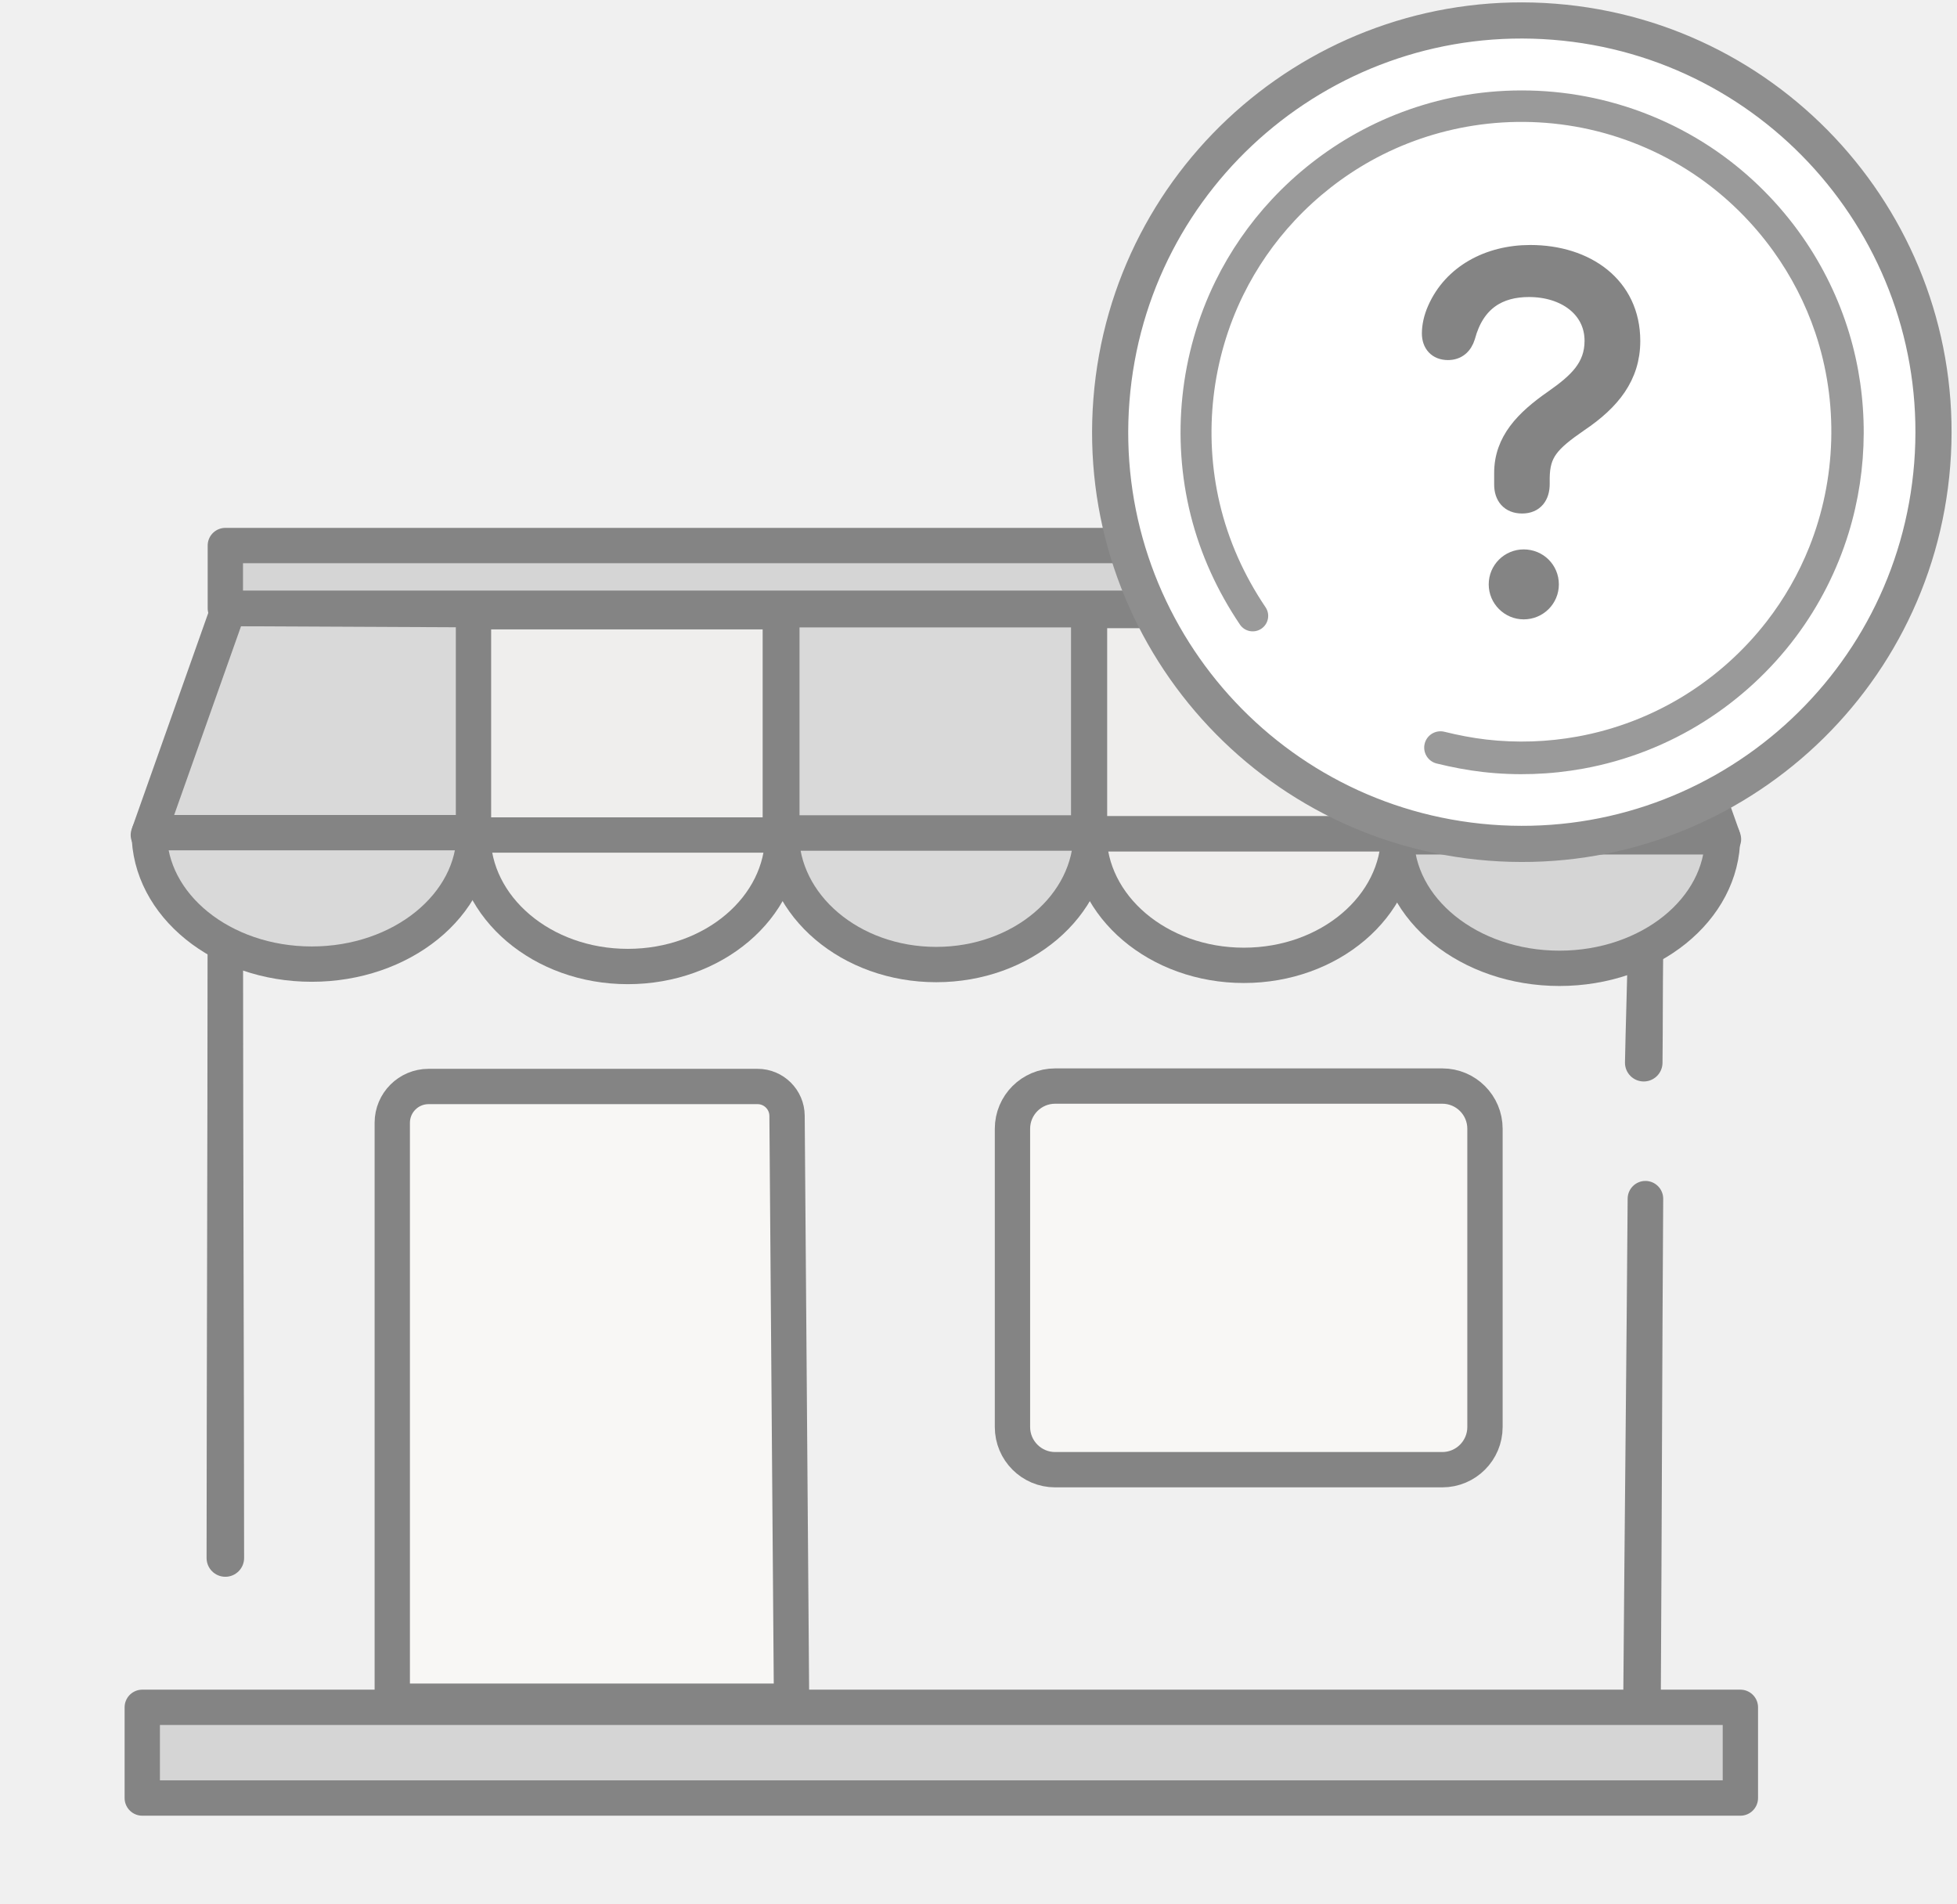
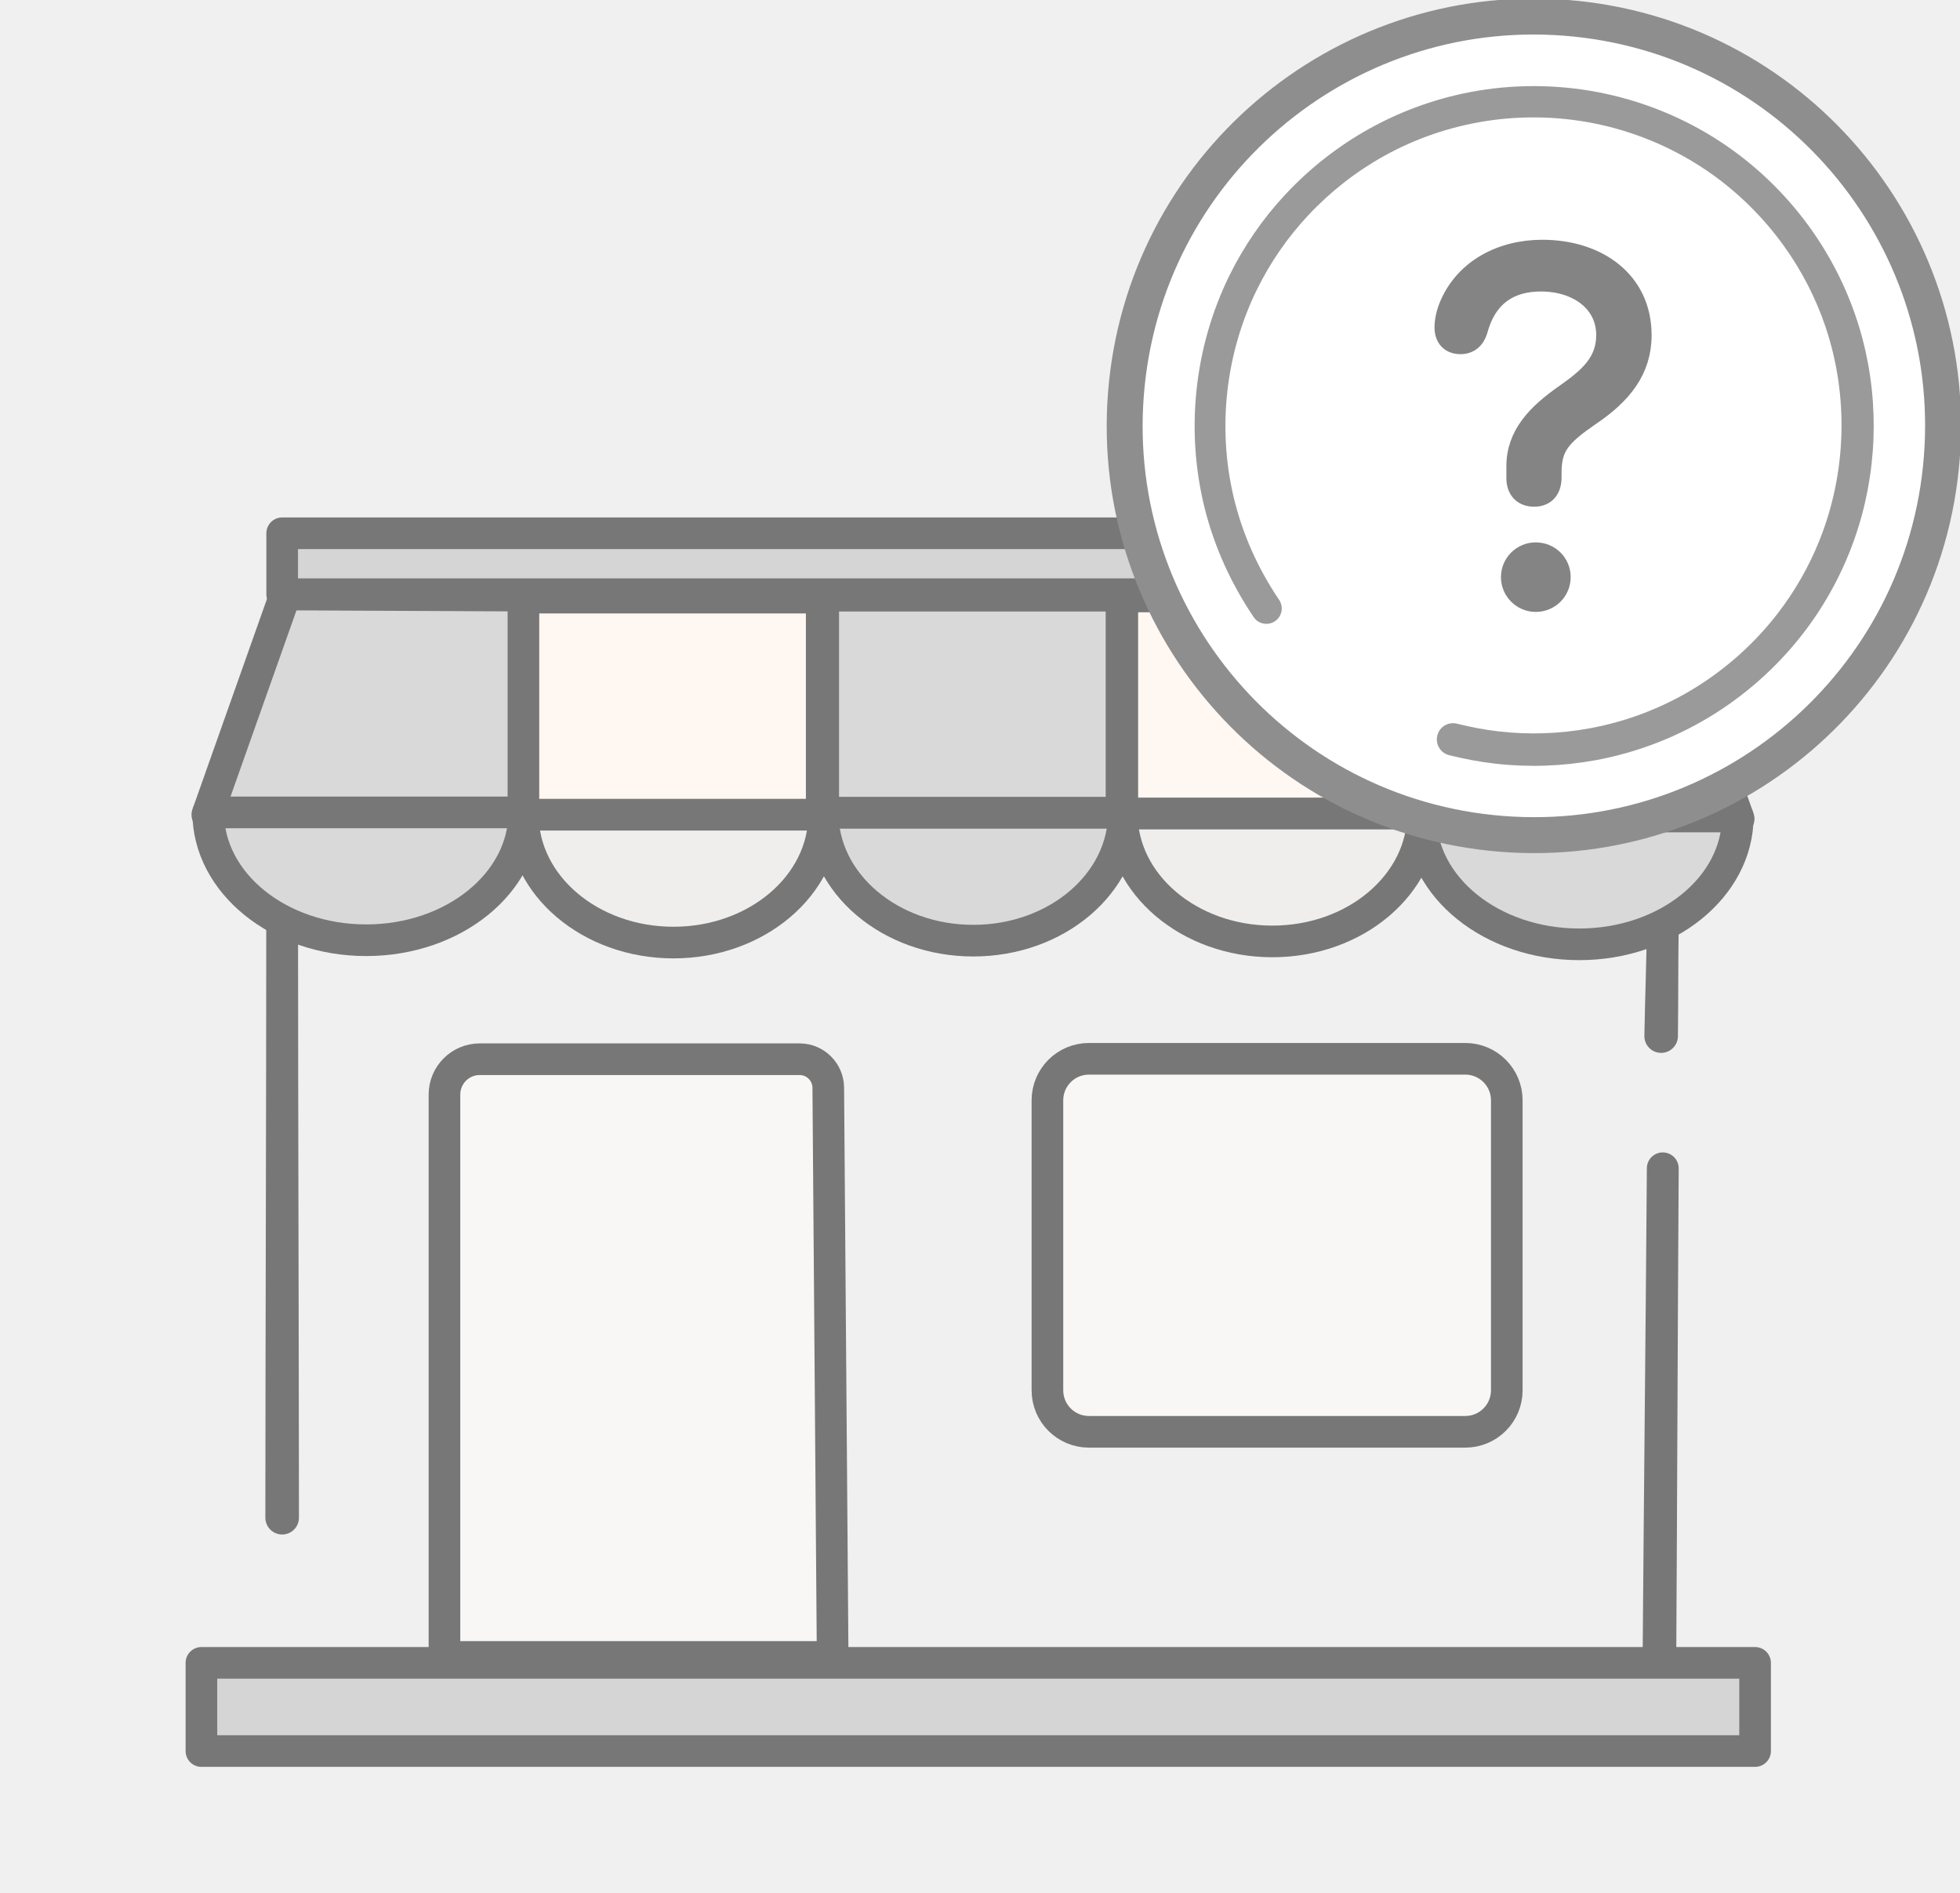
- <svg xmlns="http://www.w3.org/2000/svg" xmlns:ns1="http://vectornator.io" height="100%" stroke-miterlimit="10" style="fill-rule:nonzero;clip-rule:evenodd;stroke-linecap:round;stroke-linejoin:round;" version="1.1" viewBox="0 0 1052.73 1024" width="100%" xml:space="preserve">
+ <svg xmlns="http://www.w3.org/2000/svg" xmlns:ns1="http://vectornator.io" height="100%" stroke-miterlimit="10" style="fill-rule:nonzero;clip-rule:evenodd;stroke-linecap:round;stroke-linejoin:round;" version="1.1" viewBox="0 0 689.552 665.697" width="100%" xml:space="preserve">
  <defs />
  <clipPath id="ArtboardFrame">
-     <rect height="1024" width="1052.73" x="0" y="0" />
+     <rect height="665.697" width="689.552" x="0" y="0" />
  </clipPath>
  <g clip-path="url(#ArtboardFrame)" id="Capa-2" ns1:layerName="Capa 2" visibility="hidden">
    <path d="M-9.09495e-13 0L2746 0L2746 1113L735.623 1113L-9.09495e-13 1113L-9.09495e-13 0Z" fill="#454545" fill-rule="nonzero" opacity="1" stroke="#084444" stroke-linecap="butt" stroke-linejoin="round" stroke-width="0.746" ns1:layerName="Rectángulo 1" />
  </g>
-   <g id="Capa-3" opacity="0.1" ns1:layerName="Capa 3" />
-   <g id="Capa-4" ns1:layerName="Capa 4">
-     <path d="M120.769 479.011L120.769 916.933L883.307 916.933L883.307 479.011" fill="#f0f0f0" fill-rule="nonzero" opacity="1" stroke="none" ns1:layerName="Curva 1" />
-     <path d="M211.015 915.027L211.015 603.912C211.015 593.125 219.76 584.382 230.546 584.382L407.522 584.382C416.212 584.382 423.31 591.426 423.377 600.115L425.798 915.027L211.015 915.027Z" fill="#f8f7f5" fill-rule="nonzero" opacity="1" stroke="#848484" stroke-linecap="butt" stroke-linejoin="round" stroke-width="19" ns1:layerName="Curva 3" />
-     <path d="M544.637 607.118C544.637 594.435 554.919 584.153 567.603 584.153L775.851 584.153C788.535 584.153 798.815 594.435 798.815 607.118L798.815 767.533C798.815 780.216 788.535 790.498 775.851 790.498L567.603 790.498C554.919 790.498 544.637 780.216 544.637 767.533L544.637 607.118Z" fill="#f8f7f5" fill-rule="nonzero" opacity="1" stroke="#848484" stroke-linecap="butt" stroke-linejoin="round" stroke-width="19" ns1:layerName="Rectángulo 1" />
-     <path d="M76.53 918.309L936.2 918.309L936.2 967.102L76.53 967.102L76.53 918.309Z" fill="#d5d5d5" fill-rule="nonzero" opacity="1" stroke="#848484" stroke-linecap="butt" stroke-linejoin="round" stroke-width="19" ns1:layerName="Rectángulo 2" />
-     <path d="M883.81 329.574L927.115 451.396L751.278 450.295L750.319 330.196L883.81 329.574Z" fill="#d5d5d5" fill-rule="nonzero" opacity="1" stroke="#848484" stroke-linecap="butt" stroke-linejoin="round" stroke-width="19" ns1:layerName="Curva 4" />
-     <path d="M586.081 328.39L751.135 328.39L751.135 448.531L586.081 448.531L586.081 328.39Z" fill="#efeeed" fill-rule="nonzero" opacity="1" stroke="#848484" stroke-linecap="butt" stroke-linejoin="round" stroke-width="19" ns1:layerName="Rectángulo 3" />
-     <path d="M751.152 450.111L926.627 450.111C926.627 489.166 887.342 520.827 838.889 520.827C790.437 520.827 751.152 489.166 751.152 450.111Z" fill="#d5d5d5" fill-rule="nonzero" opacity="1" stroke="#848484" stroke-linecap="butt" stroke-linejoin="round" stroke-width="19" ns1:layerName="Óvalo 6" />
-     <path d="M122.949 327.313L79.791 449.134L255.021 448.034L255.977 327.934L122.949 327.313Z" fill="#d9d9d9" fill-rule="nonzero" opacity="1" stroke="#848484" stroke-linecap="butt" stroke-linejoin="round" stroke-width="19" ns1:layerName="Curva 5" />
-     <path d="M255.147 447.85L80.282 447.85C80.282 486.905 119.427 518.566 167.714 518.566C216.002 518.566 255.147 486.905 255.147 447.85Z" fill="#d9d9d9" fill-rule="nonzero" opacity="1" stroke="#848484" stroke-linecap="butt" stroke-linejoin="round" stroke-width="19" ns1:layerName="Óvalo 7" />
-     <path d="M585.781 448.509L752.448 448.509C752.448 487.564 715.138 519.225 669.114 519.225C623.09 519.225 585.781 487.564 585.781 448.509Z" fill="#efeeed" fill-rule="nonzero" opacity="1" stroke="#848484" stroke-linecap="butt" stroke-linejoin="round" stroke-width="19" ns1:layerName="Óvalo 8" />
-     <path d="M420.586 327.963L585.639 327.963L585.639 448.103L420.586 448.103L420.586 327.963Z" fill="#d9d9d9" fill-rule="nonzero" opacity="1" stroke="#848484" stroke-linecap="butt" stroke-linejoin="round" stroke-width="19" ns1:layerName="Rectángulo 4" />
-     <path d="M420.285 448.082L586.953 448.082C586.953 487.137 549.643 518.798 503.619 518.798C457.595 518.798 420.285 487.137 420.285 448.082Z" fill="#d9d9d9" fill-rule="nonzero" opacity="1" stroke="#848484" stroke-linecap="butt" stroke-linejoin="round" stroke-width="19" ns1:layerName="Óvalo 9" />
-     <path d="M254.699 329.018L419.752 329.018L419.752 449.158L254.699 449.158L254.699 329.018Z" fill="#efeeed" fill-rule="nonzero" opacity="1" stroke="#848484" stroke-linecap="butt" stroke-linejoin="round" stroke-width="19" ns1:layerName="Rectángulo 5" />
-     <path d="M254.398 449.137L421.066 449.137C421.066 488.192 383.756 519.853 337.732 519.853C291.708 519.853 254.398 488.192 254.398 449.137Z" fill="#efeeed" fill-rule="nonzero" opacity="1" stroke="#848484" stroke-linecap="butt" stroke-linejoin="round" stroke-width="19" ns1:layerName="Óvalo 10" />
-     <path d="M121.213 293.426L884.216 293.426L884.216 327.134L121.213 327.134L121.213 293.426Z" fill="#d5d5d5" fill-rule="nonzero" opacity="1" stroke="#848484" stroke-linecap="butt" stroke-linejoin="round" stroke-width="19" ns1:layerName="Rectángulo 6" />
-     <g opacity="1" ns1:layerName="Línea 1">
-       <path d="M885.188 635.188C879.913 635.152 875.598 639.412 875.562 644.688C874.919 733.782 873.9 822.874 873.219 911.969C873.181 917.54 877.678 922.087 883.25 922.125C888.822 922.163 893.368 917.666 893.406 912.094C893.937 822.998 894.118 733.908 894.688 644.812C894.723 639.538 890.462 635.223 885.188 635.188Z" fill="#848484" stroke="none" />
-     </g>
-     <g opacity="1" ns1:layerName="Línea 3">
-       <path d="M885.281 502.438C880.007 502.357 875.643 506.569 875.562 511.844C875.223 531.709 874.503 551.572 874.125 571.438C874.04 577.009 878.492 581.603 884.062 581.688C889.634 581.772 894.227 577.321 894.312 571.75C894.541 551.883 894.421 532.023 894.688 512.156C894.768 506.882 890.556 502.518 885.281 502.438Z" fill="#848484" stroke="none" />
-     </g>
-     <g opacity="1" ns1:layerName="Línea 2">
-       <path d="M121.219 502.438C115.944 502.438 111.656 506.725 111.656 512C111.619 620.669 111.2 729.331 111.125 838C111.125 843.572 115.647 848.094 121.219 848.094C126.79 848.094 131.312 843.572 131.312 838C131.237 729.331 130.787 620.669 130.75 512C130.75 506.725 126.494 502.438 121.219 502.438Z" fill="#848484" stroke="none" />
-     </g>
-     <path d="M597.872 215.132C607.439 93.207 714.035 2.123 835.96 11.69C957.886 21.257 1048.97 127.853 1039.4 249.778C1029.84 371.703 923.24 462.788 801.314 453.221C679.389 443.654 588.305 337.058 597.872 215.132Z" fill="#ffffff" fill-rule="nonzero" opacity="1" stroke="#8e8e8e" stroke-linecap="butt" stroke-linejoin="round" stroke-width="19.444" ns1:layerName="Óvalo 11" />
-     <g opacity="1" ns1:layerName="Óvalo 12">
-       <path d="M822.969 48.688C811.448 48.419 799.903 49.208 788.531 51.094C767.844 54.523 747.789 61.547 729.469 71.75C712.668 81.107 697.341 93.132 684.219 107.188C671.996 120.279 661.706 135.173 653.812 151.25C634.752 190.069 630.013 235.244 640.531 277.188C645.803 298.211 654.892 317.991 667 335.938C669.568 339.745 674.724 340.724 678.531 338.156C682.339 335.588 683.35 330.433 680.781 326.625C669.243 309.516 660.817 290.803 656.094 270.688C647.299 233.229 651.826 193.153 668.812 158.625C675.994 144.027 685.358 130.476 696.469 118.594C708.412 105.821 722.338 94.899 737.625 86.406C754.665 76.94 773.371 70.573 792.625 67.562C813.308 64.329 834.572 65.024 855 69.594C876.1 74.314 896.25 83.168 913.969 95.562C929.363 106.331 942.9 119.755 953.875 135C963.545 148.432 971.221 163.28 976.5 178.969C989.067 216.315 987.869 257.695 973.25 294.281C967.531 308.595 959.79 322.102 950.344 334.281C938.113 350.05 923.031 363.597 906.062 374.094C888.51 384.952 868.934 392.465 848.625 396.156C832.494 399.088 815.914 399.654 799.625 397.781C791.985 396.903 784.462 395.436 777 393.594C772.29 392.432 767.537 395.29 766.375 400C765.213 404.71 768.103 409.494 772.812 410.656C781 412.674 789.242 414.259 797.625 415.219C815.625 417.281 833.958 416.653 851.781 413.406C874.852 409.204 897.1 400.526 916.906 387.969C935.844 375.962 952.588 360.511 966.031 342.562C978.604 325.777 988.231 306.821 994.406 286.781C1005.14 251.937 1005.29 214.028 994.719 179.125C989.146 160.718 980.628 143.211 969.625 127.438C957.183 109.601 941.594 93.968 923.75 81.531C903.778 67.611 881.05 57.814 857.25 52.719C845.978 50.306 834.489 48.956 822.969 48.688Z" fill="#9a9a9a" stroke="none" />
-     </g>
-     <path d="M818.793 271.5C825.753 271.5 828.935 266.728 828.935 260.364L828.935 256.983C829.134 243.858 833.807 238.389 849.719 227.452C866.82 215.917 877.658 202.593 877.658 183.402C877.658 153.573 853.393 136.47 823.168 136.47C800.696 136.47 781.009 147.11 772.557 166.3C770.469 170.974 769.574 175.548 769.574 179.326C769.574 184.993 772.855 188.971 778.92 188.971C783.992 188.971 787.372 185.988 788.864 181.116C793.934 162.223 806.464 155.064 822.472 155.064C841.863 155.064 857.075 166.002 857.075 183.303C857.075 197.522 848.228 205.477 835.498 214.426C819.887 225.264 808.452 236.898 808.452 254.398L808.452 260.662C808.452 267.026 811.932 271.5 818.793 271.5ZM819.643 328.44C827.597 328.44 833.862 322.076 833.862 314.321C833.862 306.466 827.597 300.201 819.643 300.201C811.888 300.201 805.523 306.466 805.523 314.321C805.523 322.076 811.888 328.44 819.643 328.44Z" fill="#848484" fill-rule="nonzero" opacity="1" stroke="#848484" stroke-linecap="round" stroke-linejoin="round" stroke-width="9.394" ns1:layerName="Curva 6" />
+   <g clip-path="url(#ArtboardFrame)" id="Capa-4" ns1:layerName="Capa 4">
+     <path d="M98.989 305.563L98.989 584.005L583.83 584.005L583.83 305.563" fill="#f0f0f0" fill-rule="nonzero" opacity="1" stroke="none" ns1:layerName="Curva 1" />
+     <path d="M156.369 582.793L156.369 384.978C156.369 378.119 161.93 372.56 168.788 372.56L281.314 372.56C286.839 372.56 291.352 377.039 291.395 382.564L292.934 582.793L156.369 582.793Z" fill="#f8f7f5" fill-rule="nonzero" opacity="1" stroke="#777777" stroke-linecap="butt" stroke-linejoin="round" stroke-width="11.127" ns1:layerName="Curva 3" />
+     <path d="M368.495 387.016C368.495 378.952 375.032 372.415 383.097 372.415L515.507 372.415C523.572 372.415 530.108 378.952 530.108 387.016L530.108 489.013C530.108 497.077 523.572 503.614 515.507 503.614L383.097 503.614C375.032 503.614 368.495 497.077 368.495 489.013L368.495 387.016Z" fill="#f8f7f5" fill-rule="nonzero" opacity="1" stroke="#777777" stroke-linecap="butt" stroke-linejoin="round" stroke-width="11.127" ns1:layerName="Rectángulo 1" />
+     <path d="M70.86 584.88L617.461 584.88L617.461 615.904L70.86 615.904L70.86 584.88Z" fill="#d5d5d5" fill-rule="nonzero" opacity="1" stroke="#777777" stroke-linecap="butt" stroke-linejoin="round" stroke-width="11.127" ns1:layerName="Rectángulo 2" />
+     <path d="M584.15 210.547L611.685 288.004L499.883 287.304L499.273 210.942L584.15 210.547Z" fill="#d5d5d5" fill-rule="nonzero" opacity="1" stroke="#777777" stroke-linecap="butt" stroke-linejoin="round" stroke-width="11.127" ns1:layerName="Curva 4" />
+     <path d="M394.846 209.794L499.792 209.794L499.792 286.183L394.846 286.183L394.846 209.794Z" fill="#fff7f2" fill-rule="nonzero" opacity="1" stroke="#777777" stroke-linecap="butt" stroke-linejoin="round" stroke-width="11.127" ns1:layerName="Rectángulo 3" />
+     <path d="M499.803 287.187L611.374 287.187C611.374 312.02 586.396 332.15 555.588 332.15C524.781 332.15 499.803 312.02 499.803 287.187Z" fill="#d9d9d9" fill-rule="nonzero" opacity="1" stroke="#777777" stroke-linecap="butt" stroke-linejoin="round" stroke-width="11.127" ns1:layerName="Óvalo 6" />
+     <path d="M100.375 209.109L72.934 286.566L184.349 285.867L184.957 209.504L100.375 209.109Z" fill="#d9d9d9" fill-rule="nonzero" opacity="1" stroke="#777777" stroke-linecap="butt" stroke-linejoin="round" stroke-width="11.127" ns1:layerName="Curva 5" />
+     <path d="M184.43 285.75L73.246 285.75C73.246 310.582 98.135 330.713 128.837 330.713C159.54 330.713 184.43 310.582 184.43 285.75Z" fill="#d9d9d9" fill-rule="nonzero" opacity="1" stroke="#777777" stroke-linecap="butt" stroke-linejoin="round" stroke-width="11.127" ns1:layerName="Óvalo 7" />
+     <path d="M394.655 286.169L500.627 286.169C500.627 311.001 476.904 331.132 447.641 331.132C418.377 331.132 394.655 311.001 394.655 286.169Z" fill="#efeeed" fill-rule="nonzero" opacity="1" stroke="#777777" stroke-linecap="butt" stroke-linejoin="round" stroke-width="11.127" ns1:layerName="Óvalo 8" />
+     <path d="M289.62 209.522L394.565 209.522L394.565 285.911L289.62 285.911L289.62 209.522Z" fill="#d9d9d9" fill-rule="nonzero" opacity="1" stroke="#777777" stroke-linecap="butt" stroke-linejoin="round" stroke-width="11.127" ns1:layerName="Rectángulo 4" />
+     <path d="M289.429 285.897L395.401 285.897C395.401 310.729 371.678 330.86 342.415 330.86C313.151 330.86 289.429 310.729 289.429 285.897Z" fill="#d9d9d9" fill-rule="nonzero" opacity="1" stroke="#777777" stroke-linecap="butt" stroke-linejoin="round" stroke-width="11.127" ns1:layerName="Óvalo 9" />
+     <path d="M184.145 210.193L289.09 210.193L289.09 286.581L184.145 286.581L184.145 210.193Z" fill="#fff7f2" fill-rule="nonzero" opacity="1" stroke="#777777" stroke-linecap="butt" stroke-linejoin="round" stroke-width="11.127" ns1:layerName="Rectángulo 5" />
+     <path d="M183.953 286.568L289.925 286.568C289.925 311.4 266.203 331.531 236.939 331.531C207.676 331.531 183.953 311.4 183.953 286.568Z" fill="#efeeed" fill-rule="nonzero" opacity="1" stroke="#777777" stroke-linecap="butt" stroke-linejoin="round" stroke-width="11.127" ns1:layerName="Óvalo 10" />
+     <path d="M99.271 187.563L584.408 187.563L584.408 208.995L99.271 208.995L99.271 187.563Z" fill="#d5d5d5" fill-rule="nonzero" opacity="1" stroke="#777777" stroke-linecap="butt" stroke-linejoin="round" stroke-width="11.127" ns1:layerName="Rectángulo 6" />
+     <path d="M585.026 405.341C581.937 405.319 579.404 407.815 579.383 410.904C578.976 467.553 578.342 524.2 577.913 580.849C577.89 584.111 580.531 586.768 583.794 586.789C587.057 586.812 589.713 584.191 589.735 580.928C590.077 524.279 590.225 467.633 590.59 410.983C590.611 407.894 588.115 405.361 585.026 405.341Z" fill="#777777" fill-rule="nonzero" opacity="1" stroke="none" ns1:layerName="path" />
+     <path d="M585.066 320.955C581.977 320.908 579.45 323.37 579.403 326.458C579.189 339.09 578.746 351.7 578.509 364.33C578.459 367.593 581.048 370.281 584.31 370.331C587.573 370.38 590.262 367.791 590.311 364.529C590.46 351.897 590.398 339.249 590.569 326.617C590.616 323.529 588.154 321.002 585.066 320.955Z" fill="#777777" fill-rule="nonzero" opacity="1" stroke="none" ns1:layerName="path" />
+     <path d="M99.275 320.935C96.185 320.935 93.671 323.448 93.671 326.538C93.649 395.633 93.397 464.723 93.353 533.817C93.353 537.08 96.011 539.739 99.275 539.738C102.538 539.738 105.176 537.08 105.176 533.817C105.132 464.723 104.879 395.633 104.858 326.538C104.858 323.448 102.363 320.935 99.275 320.935Z" fill="#777777" fill-rule="nonzero" opacity="1" stroke="none" ns1:layerName="path" />
+     <path d="M396.117 138.523C402.336 59.262 471.632 0.05 550.894 6.269C630.156 12.489 689.368 81.785 683.146 161.046C676.932 240.307 607.633 299.52 528.371 293.301C449.11 287.082 389.898 217.785 396.117 138.523Z" fill="#ffffff" fill-rule="nonzero" opacity="1" stroke="#8e8e8e" stroke-linecap="butt" stroke-linejoin="round" stroke-width="12.64" ns1:layerName="Óvalo 11" />
+     <path d="M542.448 30.321C534.959 30.146 527.454 30.66 520.061 31.885C506.613 34.115 493.575 38.68 481.666 45.313C470.744 51.396 460.78 59.214 452.25 68.351C444.304 76.861 437.614 86.543 432.483 96.995C420.092 122.23 417.011 151.598 423.849 178.865C427.276 192.532 433.185 205.39 441.056 217.057C442.725 219.532 446.077 220.169 448.552 218.499C451.027 216.83 451.685 213.479 450.015 211.003C442.514 199.881 437.036 187.716 433.966 174.639C428.249 150.288 431.191 124.235 442.234 101.789C446.903 92.299 452.99 83.49 460.213 75.766C467.977 67.462 477.03 60.362 486.968 54.841C498.045 48.687 510.206 44.548 522.722 42.591C536.168 40.489 549.991 40.941 563.271 43.912C576.988 46.98 590.087 52.736 601.606 60.794C611.613 67.794 620.413 76.521 627.548 86.431C633.834 95.163 638.824 104.815 642.256 115.015C650.426 139.292 649.647 166.193 640.143 189.977C636.426 199.282 631.393 208.063 625.253 215.98C617.302 226.231 607.497 235.038 596.466 241.862C585.056 248.92 572.329 253.804 559.127 256.204C548.641 258.11 537.862 258.478 527.273 257.26C522.306 256.69 517.416 255.736 512.565 254.538C509.503 253.783 506.413 255.641 505.658 258.703C504.902 261.765 506.781 264.875 509.842 265.63C515.165 266.942 520.523 267.972 525.973 268.596C537.674 269.937 549.592 269.529 561.179 267.418C576.177 264.686 590.64 259.045 603.515 250.882C615.826 243.076 626.711 233.032 635.451 221.363C643.624 210.452 649.882 198.129 653.897 185.101C660.875 162.45 660.972 137.806 654.1 115.116C650.477 103.15 644.94 91.769 637.787 81.515C629.699 69.92 619.564 59.757 607.964 51.672C594.981 42.623 580.206 36.254 564.734 32.941C557.406 31.373 549.937 30.495 542.448 30.321Z" fill="#9a9a9a" fill-rule="nonzero" opacity="1" stroke="none" ns1:layerName="path 1" />
+     <path d="M539.734 175.167C544.258 175.167 546.327 172.065 546.327 167.928L546.327 165.73C546.456 157.198 549.494 153.642 559.838 146.532C570.955 139.034 578.001 130.372 578.001 117.896C578.001 98.505 562.227 87.387 542.578 87.387C527.969 87.387 515.171 94.304 509.677 106.779C508.319 109.817 507.737 112.791 507.737 115.247C507.737 118.931 509.87 121.517 513.813 121.517C517.11 121.517 519.308 119.577 520.277 116.41C523.573 104.128 531.719 99.474 542.125 99.474C554.731 99.474 564.62 106.585 564.62 117.832C564.62 127.076 558.869 132.247 550.593 138.064C540.445 145.11 533.011 152.673 533.011 164.05L533.011 168.122C533.011 172.259 535.274 175.167 539.734 175.167ZM540.286 212.183C545.457 212.183 549.53 208.046 549.53 203.004C549.53 197.898 545.457 193.825 540.286 193.825C535.245 193.825 531.107 197.898 531.107 203.004C531.107 208.046 535.245 212.183 540.286 212.183Z" fill="#848484" fill-rule="nonzero" opacity="1" stroke="#848484" stroke-linecap="round" stroke-linejoin="round" stroke-width="6.107" ns1:layerName="Curva 6" />
  </g>
</svg>
